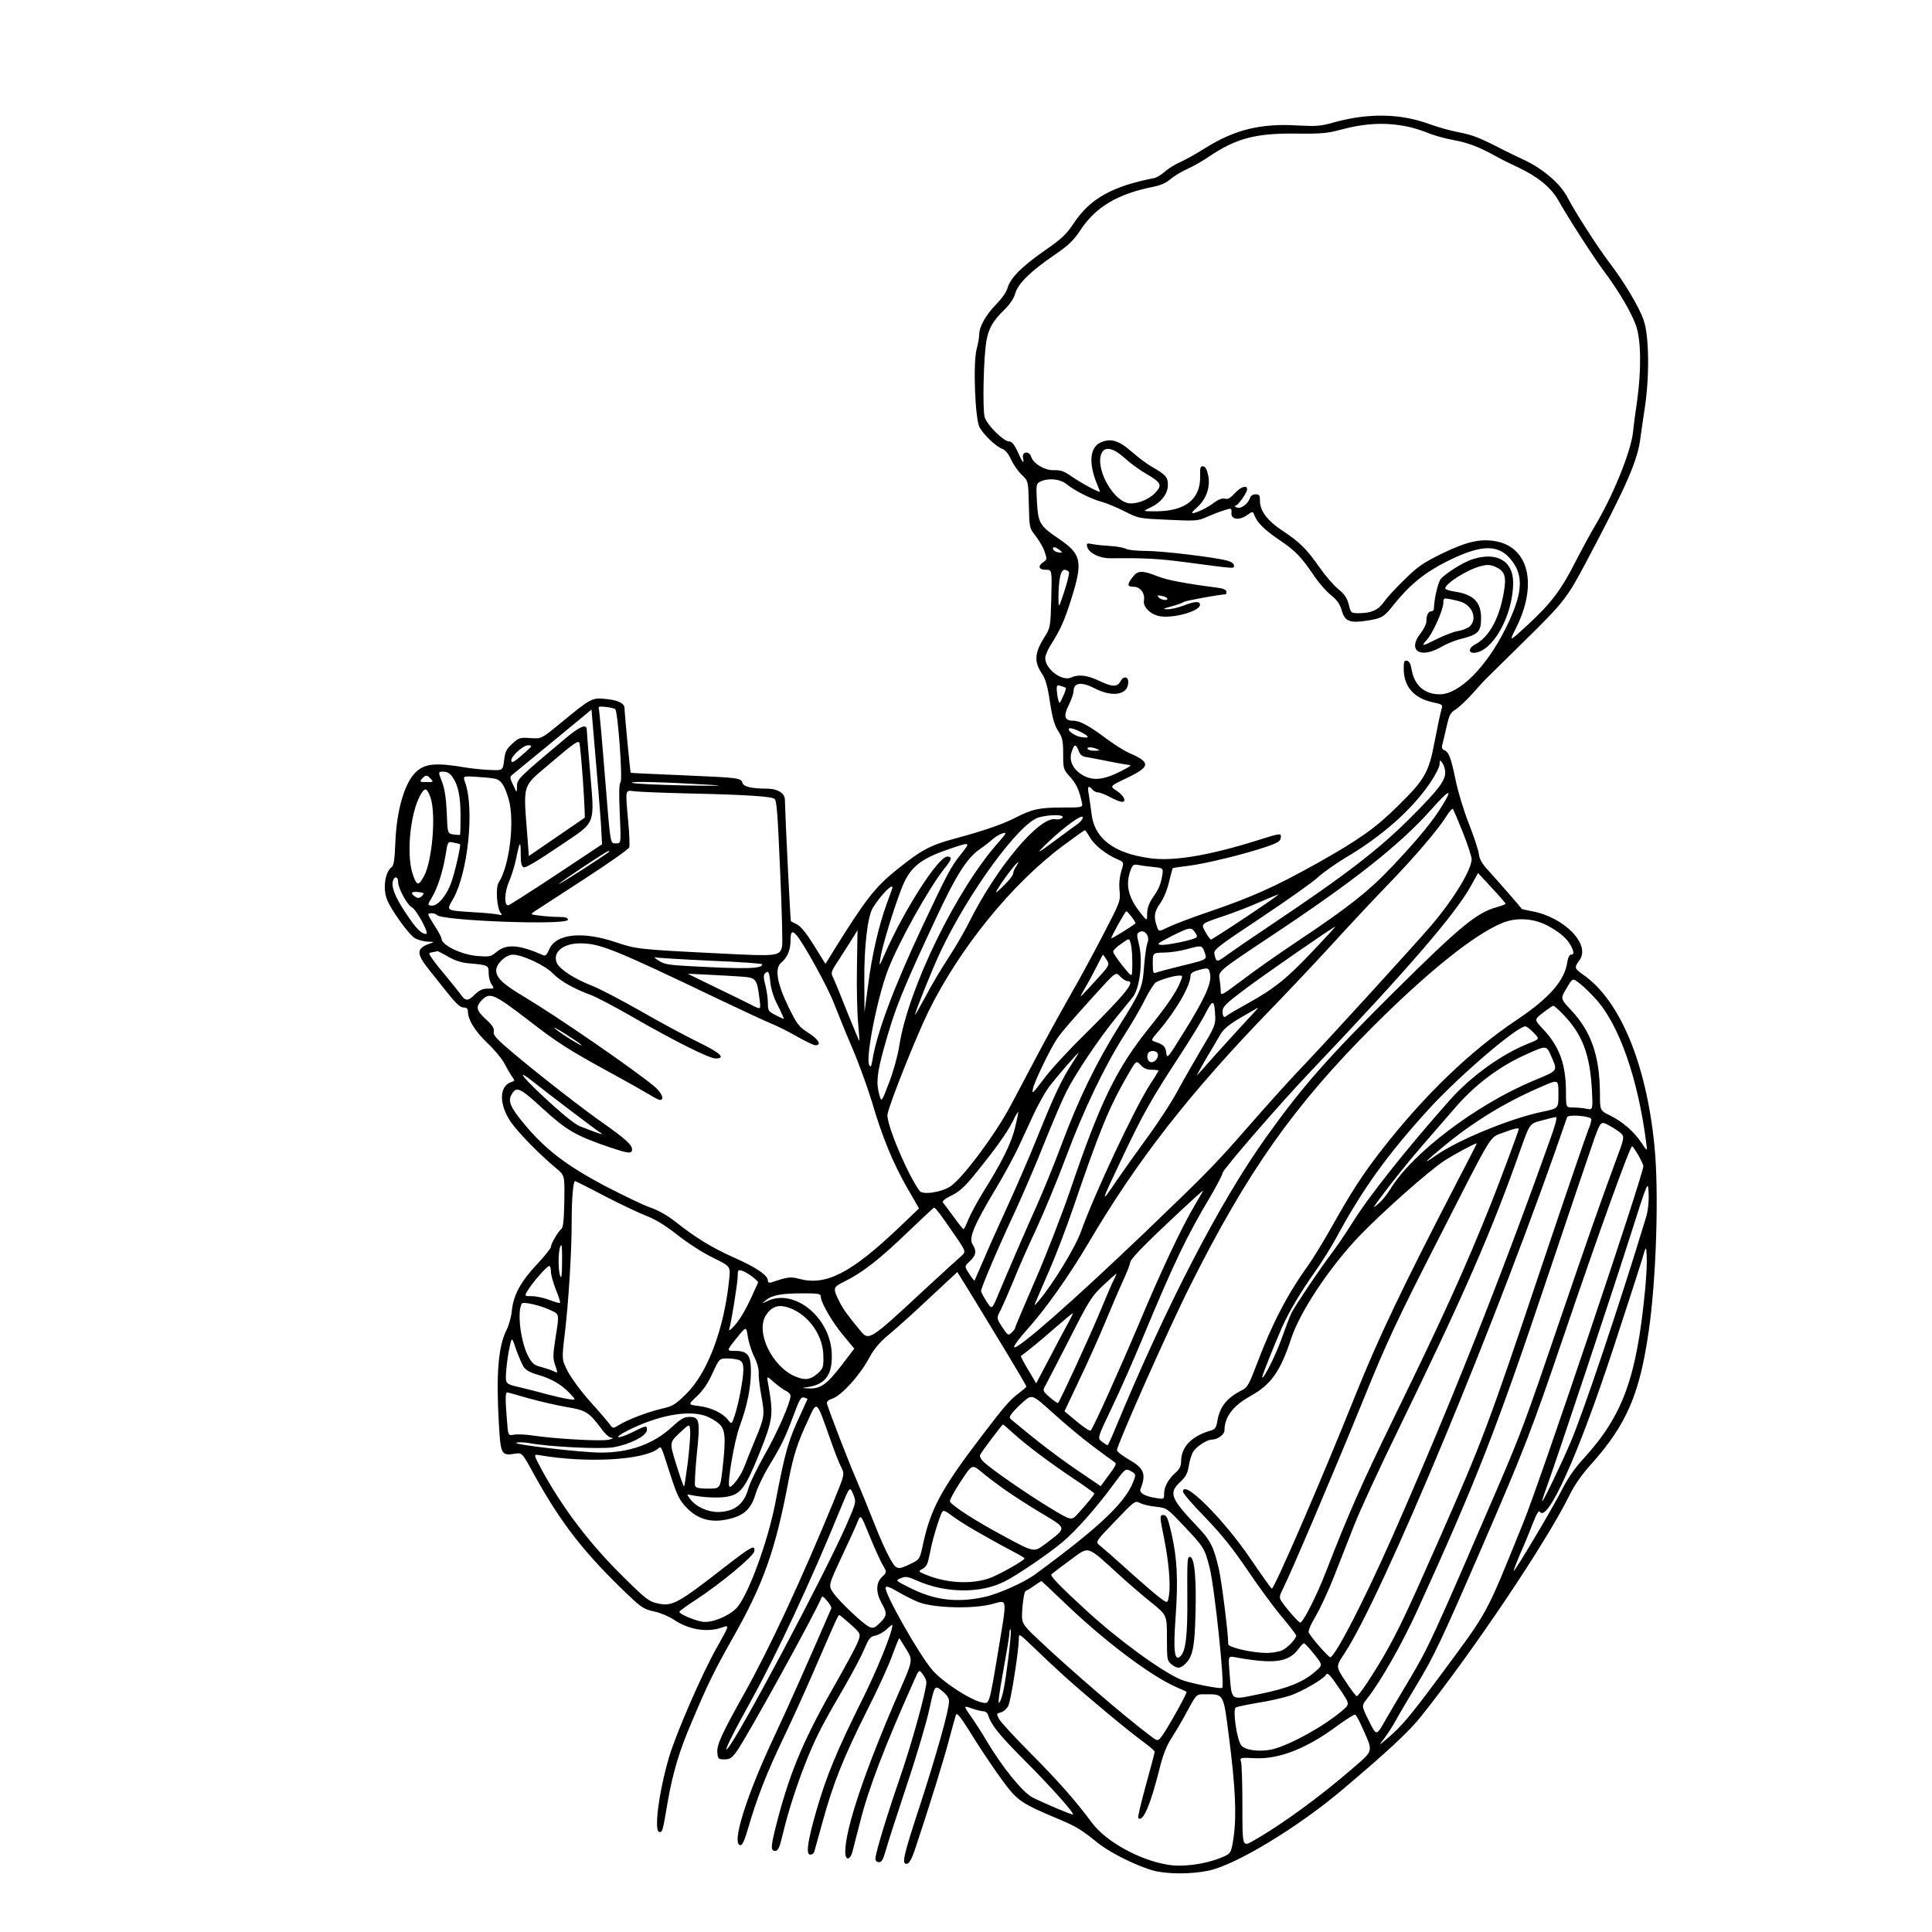
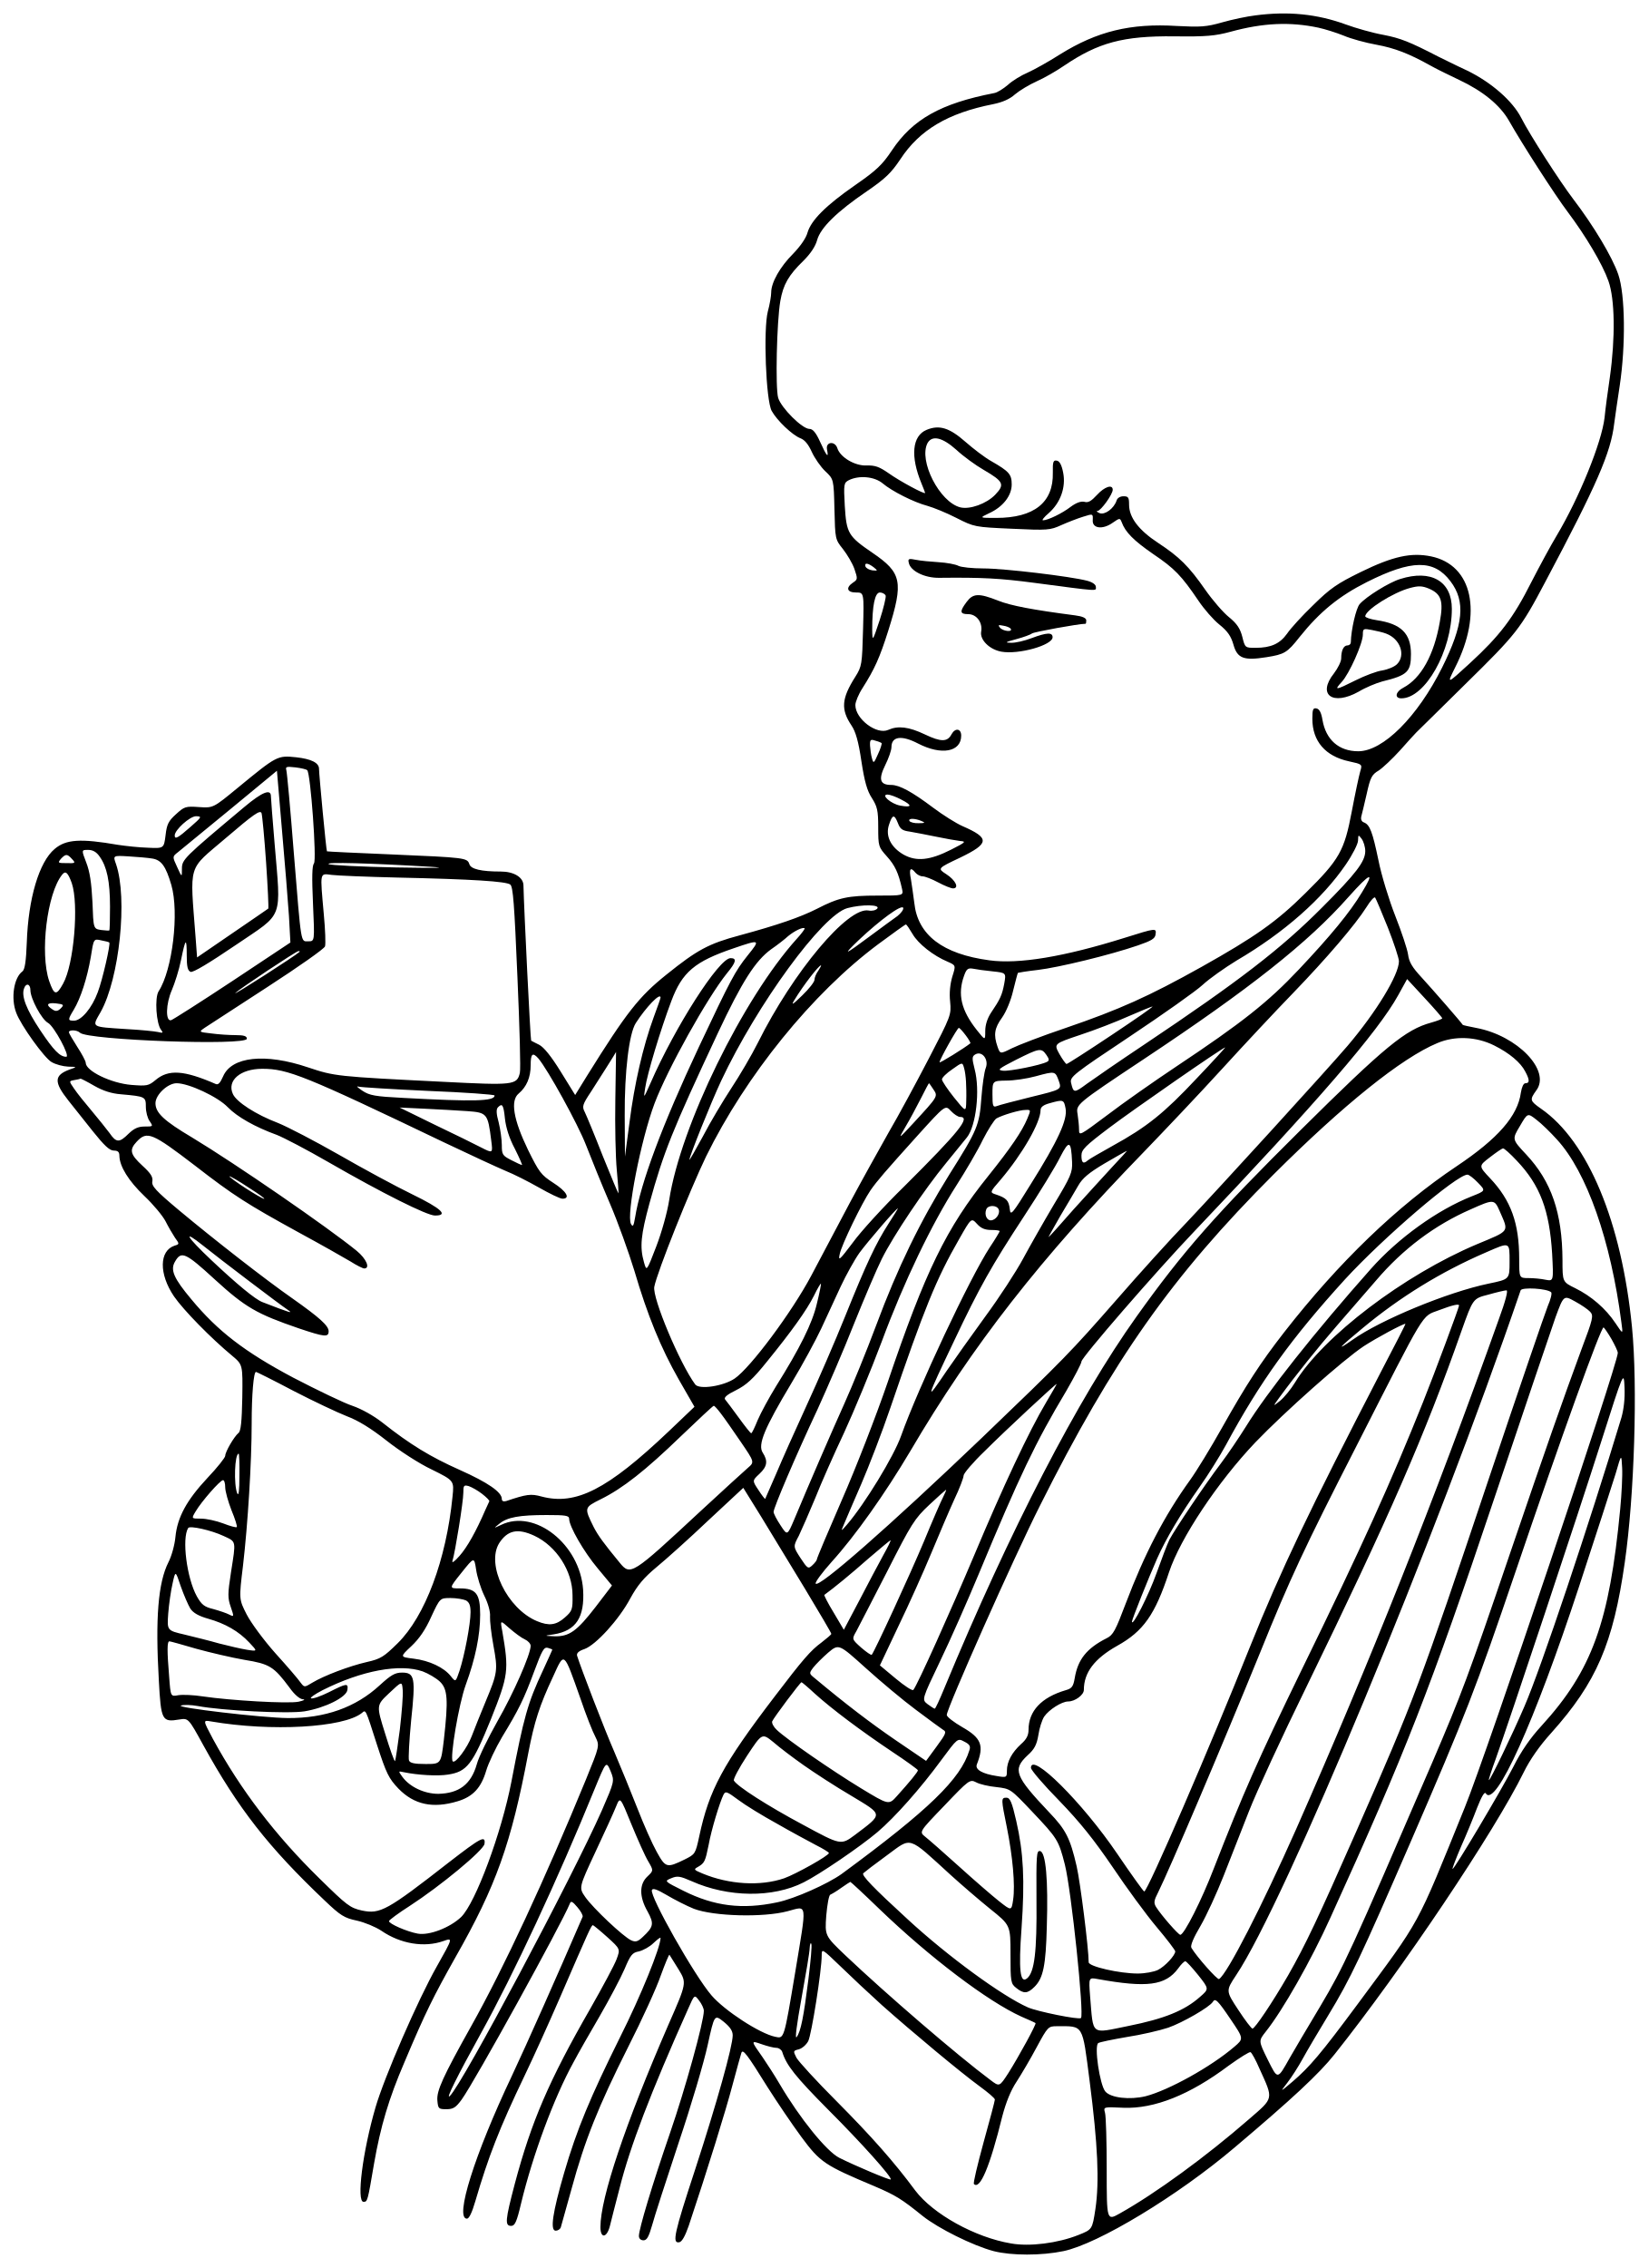
- <svg xmlns="http://www.w3.org/2000/svg" viewBox="0 0 1024 1024" role="img" aria-labelledby="t">
+ <svg xmlns="http://www.w3.org/2000/svg" viewBox="198.36 55.7 685.31 942.81" role="img" aria-labelledby="t">
  <g transform="translate(0,1024) scale(0.1,-0.1)" fill="currentColor" stroke="none">
    <path d="M7203 9619 c-34 -4 -96 -17 -138 -29 -66 -19 -91 -20 -188 -15 -193 12 -332 -22 -486 -118 -47 -30 -108 -64 -135 -76 -26 -11 -64 -34 -82 -51 -19 -16 -44 -32 -57 -34 -222 -43 -339 -109 -425 -238 -40 -60 -64 -83 -152 -144 -124 -86 -184 -147 -199 -198 -6 -23 -30 -57 -60 -88 -54 -54 -91 -119 -91 -161 0 -14 -6 -50 -14 -79 -19 -74 -8 -369 16 -413 22 -40 86 -101 120 -114 18 -7 33 -26 47 -57 12 -26 37 -62 56 -80 35 -33 35 -33 38 -158 3 -124 3 -125 35 -165 18 -23 40 -60 48 -83 14 -41 14 -44 -6 -57 -31 -21 -25 -41 13 -41 33 0 33 0 29 -152 -4 -147 -5 -155 -32 -198 -58 -91 -61 -136 -16 -203 17 -25 29 -66 41 -148 13 -85 24 -124 44 -154 22 -35 26 -51 26 -121 0 -79 1 -82 36 -121 34 -38 48 -68 63 -135 6 -28 6 -28 -101 -28 -124 0 -162 -8 -253 -55 -69 -35 -165 -68 -320 -110 -131 -35 -178 -61 -305 -163 -115 -92 -166 -157 -330 -420 l-50 -81 -60 97 c-39 63 -70 102 -90 112 -16 8 -32 16 -33 17 -3 1 -30 551 -32 645 0 34 -40 58 -94 58 -82 0 -125 10 -131 31 -9 26 -16 27 -320 40 -148 6 -271 12 -272 13 -3 2 -33 320 -33 343 0 25 -32 41 -95 48 -78 8 -80 7 -243 -127 -102 -84 -102 -84 -161 -80 -56 4 -61 2 -96 -30 -31 -28 -38 -42 -43 -87 -7 -55 -7 -55 -73 -52 -36 1 -92 7 -125 12 -156 27 -216 23 -263 -17 -65 -54 -110 -207 -116 -389 -3 -78 -8 -112 -18 -120 -36 -26 -49 -112 -26 -172 19 -52 117 -188 147 -205 17 -10 47 -18 69 -19 38 -1 38 -1 6 -12 -65 -24 -66 -52 -5 -129 20 -25 66 -83 101 -127 48 -60 70 -81 88 -81 17 0 23 -6 23 -22 1 -44 38 -104 104 -167 37 -35 76 -82 88 -105 11 -22 29 -53 39 -68 19 -26 19 -27 -1 -33 -65 -21 -66 -118 -3 -211 40 -58 155 -175 242 -247 44 -37 44 -37 42 -174 -2 -100 -6 -140 -16 -147 -18 -15 -55 -78 -55 -95 0 -7 -33 -49 -74 -92 -86 -92 -125 -163 -133 -245 -3 -33 -16 -80 -29 -105 -43 -85 -55 -233 -40 -492 9 -166 13 -174 85 -162 38 6 38 6 100 -107 145 -263 271 -424 504 -645 66 -63 82 -73 134 -84 32 -7 78 -26 102 -42 80 -55 179 -71 258 -43 40 14 40 14 -27 -105 -79 -139 -219 -462 -255 -586 -54 -185 -80 -393 -50 -393 17 0 17 2 44 160 27 154 61 269 126 420 89 211 121 274 213 438 168 295 231 471 302 847 25 130 47 199 103 318 48 105 43 109 114 -91 23 -68 51 -139 62 -159 18 -37 18 -37 -39 -177 -171 -416 -342 -785 -478 -1027 -118 -211 -143 -267 -140 -307 3 -35 5 -37 38 -37 28 0 39 7 63 40 55 76 414 727 450 815 4 12 11 9 31 -15 14 -16 24 -34 22 -40 -106 -246 -232 -529 -294 -661 -156 -329 -239 -594 -187 -594 9 0 21 25 35 73 54 184 99 301 205 522 37 77 102 221 145 320 124 286 132 305 139 305 3 -1 30 -23 60 -50 54 -49 54 -49 38 -92 -9 -24 -58 -115 -108 -203 -173 -301 -246 -471 -315 -730 -40 -152 -42 -175 -15 -175 15 0 23 16 41 93 49 203 137 440 218 587 19 36 68 122 109 192 41 71 87 158 103 195 25 59 32 69 60 74 17 4 45 19 61 35 16 15 29 25 29 21 0 -39 -83 -243 -168 -412 -124 -250 -180 -383 -233 -565 -48 -165 -59 -240 -35 -240 9 0 18 6 21 13 2 6 22 79 45 161 55 202 111 342 235 589 58 114 119 248 136 298 18 49 34 88 36 86 2 -3 19 -30 38 -61 34 -56 34 -56 -42 -229 -179 -412 -283 -720 -283 -842 0 -48 26 -46 39 3 5 20 23 92 41 160 43 171 128 394 285 745 26 59 26 59 45 34 11 -14 20 -33 20 -43 0 -45 -77 -324 -141 -509 -74 -215 -129 -398 -129 -427 0 -11 8 -18 19 -18 14 0 22 14 36 63 9 34 59 188 110 342 52 154 106 337 121 407 28 127 28 127 66 97 27 -22 38 -38 38 -57 0 -45 -66 -281 -155 -554 -89 -271 -98 -312 -67 -306 11 2 24 25 39 68 78 233 155 482 182 585 18 66 34 126 37 134 6 18 23 -4 110 -144 38 -60 101 -153 140 -206 78 -105 96 -117 303 -204 89 -38 113 -53 201 -124 64 -51 208 -123 295 -146 74 -19 199 -19 290 0 144 30 474 229 712 431 239 202 351 306 416 388 281 353 666 927 786 1172 25 51 65 109 115 164 187 209 257 371 305 708 40 278 54 735 30 978 -43 437 -183 773 -378 908 -47 33 -48 37 -20 76 62 82 -78 228 -250 260 -30 6 -55 11 -56 13 -3 7 -127 149 -171 197 -39 42 -52 64 -56 95 -3 22 -27 94 -53 160 -26 66 -58 170 -70 231 -25 120 -36 148 -60 158 -10 3 -14 13 -12 23 3 10 13 53 23 96 15 68 21 80 50 97 18 12 57 49 88 83 30 34 61 68 68 75 7 7 99 97 203 200 214 210 230 230 334 427 215 405 272 537 286 657 4 29 14 100 23 158 25 166 23 378 -6 462 -25 73 -103 203 -187 313 -57 75 -181 268 -216 337 -36 71 -124 148 -224 197 -50 23 -103 50 -120 58 -122 63 -158 77 -229 91 -45 8 -115 28 -156 43 -120 44 -241 56 -377 38z m262 -51 c28 -6 75 -21 105 -33 30 -13 92 -30 137 -38 76 -14 135 -37 223 -86 19 -11 73 -38 120 -60 100 -47 170 -105 207 -169 56 -99 192 -310 244 -379 75 -100 145 -217 170 -288 27 -75 29 -236 6 -400 -9 -60 -19 -136 -22 -168 -12 -103 -105 -333 -200 -492 -23 -38 -70 -125 -104 -191 -76 -151 -132 -224 -256 -338 -97 -89 -97 -89 -61 -17 115 227 72 425 -100 461 -83 17 -158 1 -293 -65 -98 -48 -127 -68 -197 -137 -46 -44 -95 -98 -109 -119 -30 -42 -67 -59 -131 -59 -43 0 -44 0 -55 45 -9 35 -22 55 -55 82 -24 19 -69 71 -99 114 -69 99 -108 137 -196 195 -81 53 -121 106 -121 159 0 30 -3 35 -23 35 -14 0 -26 -7 -29 -18 -11 -33 -49 -61 -71 -52 -11 5 -15 9 -8 9 14 1 63 69 63 88 0 24 -34 13 -65 -21 -24 -26 -37 -34 -53 -29 -15 3 -34 -4 -57 -21 -35 -27 -95 -56 -115 -56 -6 0 5 14 24 30 49 43 72 108 60 168 -6 32 -15 48 -26 50 -15 3 -18 -4 -17 -50 3 -124 -78 -188 -236 -188 -70 0 -70 0 -30 19 58 26 95 73 95 120 0 42 -10 54 -85 97 -27 15 -75 52 -107 80 -67 59 -109 72 -162 50 -60 -25 -68 -110 -21 -223 8 -20 15 -37 15 -39 0 -8 -106 49 -152 82 -39 27 -56 33 -92 32 -48 -2 -109 34 -121 72 -10 31 -49 27 -43 -5 8 -39 -1 -30 -28 30 -18 40 -31 55 -45 55 -30 0 -117 87 -130 129 -12 42 -6 317 9 403 12 68 34 107 97 168 29 29 49 59 56 85 14 51 82 118 207 203 76 52 101 76 139 133 80 122 198 192 386 229 39 8 69 21 91 41 19 16 59 40 90 54 30 13 82 43 114 65 142 96 245 124 457 122 134 -2 172 2 235 19 135 37 247 42 365 17z m-1505 -1755 c29 -27 80 -64 113 -83 84 -49 89 -61 48 -104 -36 -37 -105 -62 -145 -52 -86 22 -174 194 -136 267 19 34 62 24 120 -28z m-307 -139 c39 -33 130 -79 187 -94 25 -7 79 -29 120 -50 75 -38 76 -38 231 -45 148 -7 159 -6 205 15 27 12 68 28 91 35 41 13 41 13 40 -14 -3 -35 41 -41 83 -11 29 20 30 20 37 3 15 -42 50 -77 131 -133 89 -60 118 -90 189 -195 23 -34 61 -78 86 -98 35 -28 49 -49 59 -84 16 -57 43 -67 137 -52 75 12 86 18 138 84 84 105 164 170 279 228 187 94 279 95 348 4 64 -84 55 -180 -35 -360 -102 -204 -245 -347 -348 -347 -81 0 -135 48 -149 131 -5 30 -13 45 -25 47 -14 3 -17 -4 -17 -43 0 -93 54 -156 153 -177 55 -12 55 -12 46 -42 -5 -17 -21 -92 -35 -166 -31 -164 -51 -200 -193 -340 -120 -119 -210 -182 -431 -306 -220 -123 -343 -178 -565 -254 -98 -33 -199 -72 -225 -85 -48 -24 -48 -24 -59 7 -17 49 -13 77 19 121 17 24 37 72 46 112 10 39 18 72 20 74 2 1 39 7 83 12 85 10 300 62 416 102 55 19 71 28 73 45 4 28 4 28 -130 -14 -249 -78 -439 -110 -561 -93 -194 26 -298 105 -312 239 -4 30 -10 74 -14 98 -9 44 -2 53 19 27 7 -8 20 -15 30 -15 9 0 38 -11 64 -25 26 -14 54 -25 62 -25 27 0 11 34 -28 59 -37 24 -37 24 58 69 122 59 124 81 9 131 -27 12 -81 46 -121 76 -89 67 -141 95 -175 95 -47 0 -54 23 -25 82 14 28 26 62 26 75 0 45 42 51 111 15 97 -50 179 -35 179 33 0 30 -25 33 -40 6 -17 -33 -44 -33 -111 -1 -67 32 -112 37 -152 19 -48 -22 -137 45 -137 103 0 13 13 45 30 71 50 79 71 125 107 239 64 203 56 240 -66 323 -101 69 -108 81 -115 195 -5 91 -4 96 17 107 43 21 106 15 140 -13z m-37 -349 c18 -15 18 -15 -5 -13 -14 2 -26 9 -29 16 -5 17 10 15 34 -3z m50 -118 c2 -7 -9 -53 -25 -102 -30 -90 -30 -90 -31 -40 0 100 11 155 32 155 10 0 21 -6 24 -13z m-17 -613 c2 -2 -4 -23 -15 -46 -17 -39 -19 -40 -25 -17 -4 13 -7 37 -8 52 -1 25 2 28 22 21 12 -3 24 -8 26 -10z m-2388 -113 c14 -13 40 -373 28 -387 -8 -10 -9 -58 -4 -169 7 -155 7 -155 -19 -155 -33 0 -29 -22 -61 370 -14 179 -28 332 -31 342 -4 14 1 15 38 11 24 -3 46 -8 49 -12z m-76 -606 l6 -110 -241 -160 c-133 -88 -248 -161 -255 -163 -24 -6 -22 68 3 125 12 28 30 84 38 124 19 93 24 97 24 20 0 -47 4 -63 16 -68 10 -4 78 37 190 113 200 136 186 98 159 424 -8 96 -15 183 -15 193 0 32 -36 18 -111 -45 -253 -212 -259 -218 -259 -257 0 -36 0 -36 -20 8 -20 43 -20 43 3 61 12 10 110 90 217 178 l195 161 21 -247 c12 -136 25 -296 29 -357z m2546 484 c47 -24 45 -34 -4 -25 -39 7 -83 46 -53 46 9 0 35 -9 57 -21z m-2641 -262 c7 -103 11 -189 9 -191 -2 -2 -70 -48 -150 -103 l-146 -100 -6 81 c-24 316 -35 278 124 414 118 101 144 119 150 105 3 -10 12 -103 19 -206z m-315 148 c-51 -45 -65 -53 -65 -35 0 23 63 80 89 80 25 -1 24 -3 -24 -45z m2942 16 c9 -24 18 -31 49 -35 22 -4 71 -13 109 -21 39 -8 83 -16 100 -18 27 -2 24 -5 -37 -36 -89 -45 -144 -50 -197 -21 -54 31 -77 78 -61 125 14 43 22 44 37 6z m98 9 c17 -7 15 -9 -12 -9 -17 -1 -35 4 -38 9 -7 12 22 12 50 0z m1845 -125 c0 -43 -38 -93 -178 -233 -172 -173 -346 -307 -742 -572 -102 -68 -208 -141 -237 -162 -54 -40 -56 -39 -66 3 -6 25 6 35 245 194 138 92 274 188 302 214 28 26 92 71 141 101 198 116 356 256 454 399 28 41 51 86 51 100 1 25 1 25 15 7 8 -11 15 -34 15 -51z m-5262 -23 c30 -42 43 -102 43 -208 0 -53 -1 -97 -3 -99 -2 -1 -17 0 -34 2 -32 5 -32 5 -36 116 -4 80 -11 127 -26 165 -20 52 -20 52 8 52 20 0 35 -9 48 -28z m-115 -10 c16 -17 14 -18 -23 -17 -36 0 -37 1 -23 18 20 21 26 21 46 -1z m334 2 c37 -6 56 -31 79 -110 33 -114 5 -353 -53 -442 -17 -27 -10 -136 11 -161 9 -12 7 -13 -14 -8 -14 3 -72 9 -130 12 -151 10 -145 6 -108 71 78 139 113 473 64 615 -13 36 -13 36 53 32 36 -2 80 -6 98 -9z m1153 -34 c82 -5 33 -6 -140 -3 -146 3 -272 9 -280 14 -15 9 170 4 420 -11z m-1488 -68 c30 -88 9 -338 -36 -418 -28 -51 -37 -49 -58 11 -39 115 -9 364 54 442 14 18 24 9 40 -35z m1353 23 c318 -7 452 -16 470 -29 12 -9 17 -80 30 -386 9 -205 14 -384 10 -397 -12 -51 -26 -52 -320 -37 -444 22 -450 23 -561 60 -178 60 -318 45 -353 -38 -12 -27 -20 -36 -31 -31 -131 57 -196 62 -250 16 -29 -24 -36 -25 -100 -20 -85 7 -190 58 -190 92 0 7 -16 37 -35 66 -19 30 -35 57 -35 61 0 11 34 10 46 -2 31 -31 694 -55 694 -25 0 11 -12 15 -47 15 -27 0 -72 3 -101 7 -53 6 -53 6 -25 25 15 10 132 86 260 169 128 83 235 158 238 168 3 10 1 69 -5 132 -16 181 -18 171 33 165 23 -3 146 -8 272 -11z m4011 -62 c-50 -83 -130 -180 -262 -320 -127 -135 -237 -222 -509 -403 -93 -62 -223 -153 -287 -202 -115 -86 -118 -88 -118 -61 0 15 -3 44 -6 64 -7 41 -8 41 275 229 440 292 684 485 851 674 92 103 112 110 56 19z m108 -146 c25 -64 46 -127 46 -140 0 -56 -94 -211 -214 -352 -81 -95 -539 -597 -670 -735 -66 -68 -196 -212 -290 -320 -190 -217 -220 -248 -561 -575 -385 -368 -678 -625 -690 -605 -3 6 27 46 67 91 97 107 221 282 326 459 260 442 540 800 972 1245 85 88 232 243 325 345 93 102 226 244 295 315 138 143 259 284 305 357 16 26 32 44 36 40 3 -4 27 -60 53 -125z m-2123 79 c-6 -7 -22 -11 -36 -8 -86 16 -313 -254 -460 -549 -26 -52 -76 -137 -111 -190 -34 -52 -88 -142 -118 -200 -31 -57 -56 -101 -56 -97 0 14 89 236 132 328 150 319 421 690 525 718 61 16 138 15 124 -2z m84 -31 c-16 -11 -66 -48 -112 -82 -110 -82 -120 -86 -48 -17 87 82 178 149 184 133 2 -7 -9 -22 -24 -34z m63 -75 c23 -40 86 -90 146 -115 34 -15 34 -15 19 -62 -9 -31 -13 -68 -9 -104 5 -55 4 -58 -89 -237 -52 -100 -127 -239 -168 -309 -40 -71 -112 -200 -159 -288 -47 -88 -120 -226 -162 -306 -81 -152 -251 -380 -317 -426 -46 -32 -148 -48 -165 -25 -64 87 -179 360 -170 406 12 62 149 404 215 541 166 338 442 679 716 883 61 45 112 82 115 82 3 0 15 -18 28 -40z m-481 -19 c-224 -248 -484 -780 -531 -1086 -8 -52 -31 -134 -54 -194 -40 -104 -40 -104 -51 -65 -18 63 -13 113 23 245 59 213 93 299 284 707 101 215 156 301 222 349 25 17 57 42 71 55 27 22 61 38 68 32 2 -2 -12 -21 -32 -43z m-2859 -16 c6 -5 -28 -155 -48 -207 -24 -65 -68 -118 -99 -118 -26 0 -26 4 -1 45 29 48 56 132 71 219 12 77 12 77 43 70 17 -3 32 -7 34 -9z m2654 -54 c-52 -65 -70 -99 -203 -381 -153 -326 -242 -565 -265 -709 -6 -35 -9 -40 -17 -26 -20 37 41 349 98 501 54 143 219 439 301 541 39 47 42 63 15 63 -48 0 -231 -286 -333 -520 -29 -65 -29 -65 -22 -20 8 57 64 243 109 362 45 120 97 164 259 219 111 38 112 37 58 -30z m-1863 15 c-17 -16 -278 -184 -267 -171 13 14 253 174 262 174 5 1 7 -1 5 -3z m2157 -78 c-9 -12 -16 -29 -16 -38 0 -9 -23 -38 -51 -65 -40 -39 -47 -43 -33 -20 38 63 102 145 111 145 2 0 -3 -10 -11 -22z m725 -3 c56 -6 56 -6 48 -51 -9 -48 -17 -65 -55 -121 -15 -23 -24 -50 -24 -76 0 -40 0 -40 -35 4 -65 82 -81 149 -53 226 10 28 16 33 38 29 14 -3 50 -8 81 -11z m1869 -195 c0 -3 -21 -11 -46 -18 -106 -29 -191 -98 -542 -446 -353 -350 -489 -504 -683 -776 -244 -342 -526 -886 -800 -1547 -19 -46 -36 -83 -39 -83 -3 0 -16 9 -30 19 -24 19 -24 19 52 178 42 87 114 250 161 363 170 409 236 547 364 761 34 59 63 114 63 122 0 17 308 372 470 542 507 533 764 830 847 981 l37 67 73 -79 c40 -43 73 -81 73 -84z m-5870 117 c0 -35 47 -122 73 -136 25 -13 94 -141 76 -141 -26 0 -52 26 -108 110 -58 87 -80 143 -67 175 8 23 26 18 26 -8z m2620 -31 c0 -3 -13 -40 -29 -83 -44 -120 -80 -277 -100 -435 l-19 -143 -1 170 c-1 183 18 341 46 385 43 67 103 129 103 106z m-2494 -45 c-12 -12 -21 -13 -33 -5 -30 19 -25 30 13 26 33 -4 35 -6 20 -21z m4369 -111 c-99 -66 -183 -120 -187 -120 -3 0 -17 19 -30 42 -23 42 -23 42 87 79 61 20 151 55 200 77 50 22 95 40 100 41 6 0 -71 -53 -170 -119z m-606 -1 c13 -17 21 -32 19 -33 -23 -19 -128 -84 -128 -79 0 11 74 143 80 143 4 0 16 -14 29 -31z m2197 -42 c64 -32 110 -71 129 -108 19 -35 19 -49 1 -49 -8 0 -15 -15 -19 -39 -13 -97 -95 -191 -267 -306 -247 -165 -491 -400 -717 -690 -99 -127 -159 -220 -258 -396 -47 -84 -107 -182 -133 -218 -108 -150 -190 -308 -268 -514 -42 -111 -52 -131 -79 -144 -83 -42 -120 -88 -133 -166 -6 -35 -12 -43 -37 -50 -102 -30 -155 -87 -155 -165 0 -23 -9 -40 -31 -59 -38 -35 -59 -73 -59 -111 0 -28 -1 -29 -42 -22 -60 9 -91 27 -83 48 31 79 19 110 -60 155 -36 21 -65 43 -65 51 0 27 278 653 387 869 304 607 549 955 972 1378 290 289 532 484 681 546 73 31 162 27 236 -10z m-1237 -137 c-135 -144 -207 -202 -349 -280 -52 -29 -99 -56 -104 -61 -18 -16 -26 -10 -26 20 0 25 15 40 117 117 98 74 470 332 481 333 2 1 -51 -58 -119 -129z m-625 98 c12 -17 13 -24 3 -29 -26 -14 -156 -40 -183 -37 -26 3 -19 8 55 46 96 48 104 50 125 20z m-1792 -185 c-2 -109 1 -241 6 -293 5 -52 8 -96 7 -98 -1 -1 -30 68 -65 155 -34 87 -68 169 -75 183 -12 23 -10 31 26 85 29 45 104 163 104 165 0 0 -1 -89 -3 -197z m1540 130 c-6 -15 -14 -71 -18 -123 -8 -115 -17 -135 -133 -319 -122 -196 -215 -387 -304 -626 -41 -110 -101 -256 -132 -325 -54 -120 -149 -339 -209 -483 -29 -68 -29 -68 -57 -25 -16 24 -29 49 -29 56 0 17 91 231 183 427 40 88 109 247 151 354 43 107 95 229 116 271 49 98 178 290 267 398 37 46 77 94 87 107 38 48 55 196 32 283 -12 47 -11 54 3 62 28 16 57 -22 43 -57z m-1860 40 c39 -46 164 -272 198 -360 21 -54 65 -163 99 -242 34 -79 79 -205 102 -280 55 -187 110 -321 185 -453 l65 -113 -108 -103 c-254 -241 -385 -308 -528 -270 -44 12 -61 10 -147 -19 -12 -3 -18 0 -18 9 0 28 -57 68 -176 121 -121 54 -205 105 -320 196 -37 29 -87 57 -125 70 -34 11 -146 65 -248 118 -199 106 -311 191 -422 325 -73 87 -88 122 -68 156 26 46 43 39 166 -74 127 -116 174 -143 349 -203 107 -36 124 -38 124 -12 0 23 -38 57 -150 136 -112 78 -326 245 -471 366 -98 82 -116 102 -112 121 3 18 -6 33 -41 65 -51 47 -56 66 -24 100 43 46 64 37 243 -100 160 -124 215 -159 430 -277 94 -51 191 -106 216 -121 25 -16 51 -29 57 -29 26 0 9 40 -31 73 -120 98 -505 363 -684 471 -118 70 -153 103 -153 143 0 35 51 83 88 83 50 0 171 -56 213 -100 39 -40 113 -82 204 -115 28 -11 124 -61 214 -113 224 -129 410 -222 443 -222 58 0 27 29 -94 88 -68 33 -205 107 -304 164 -100 57 -215 117 -255 133 -92 35 -172 87 -187 120 -26 56 31 105 122 105 106 0 176 -28 756 -306 107 -51 222 -104 255 -118 33 -13 96 -45 140 -70 44 -25 87 -46 97 -46 35 0 17 31 -38 66 -51 33 -59 44 -105 137 -61 126 -74 205 -39 234 33 28 50 67 50 118 0 48 8 55 32 28z m1778 -96 c1 -18 2 -54 1 -80 -1 -48 -1 -48 -51 14 -27 34 -50 68 -50 75 0 7 19 26 43 42 42 30 42 30 49 5 4 -13 7 -38 8 -56z m386 2 c12 -35 12 -35 -115 -66 -69 -17 -134 -34 -143 -38 -16 -6 -18 0 -18 49 0 56 0 56 58 57 31 0 86 8 122 18 81 22 81 22 96 -20z m-4010 -20 c37 -21 72 -32 111 -35 101 -9 103 -10 103 -52 0 -21 7 -48 16 -60 15 -22 14 -22 -21 -22 -27 0 -44 -8 -67 -30 -38 -38 -51 -38 -79 3 -13 17 -46 59 -74 92 -28 33 -61 74 -73 92 -22 32 -22 32 0 36 13 2 25 5 27 6 2 0 28 -13 57 -30z m3488 -14 c20 -30 21 -28 -83 -141 -64 -69 -64 -69 -32 -14 18 30 46 83 64 118 17 34 32 62 33 62 1 0 9 -11 18 -25z m-2098 -7 c151 -6 274 -15 274 -19 0 -24 -85 -26 -380 -10 -117 6 -140 10 -170 30 -19 13 -27 20 -17 17 11 -3 142 -11 293 -18z m2648 -73 c9 -46 -32 -135 -145 -315 -77 -125 -84 -133 -87 -103 -4 35 -14 46 -56 60 -28 9 -28 9 18 62 90 106 166 238 166 289 0 13 12 22 38 29 57 16 59 15 66 -22z m-2331 -42 c4 -37 18 -82 41 -125 19 -38 32 -68 30 -68 -3 0 -23 9 -44 20 -37 19 -40 23 -40 63 0 23 -6 66 -13 94 -10 36 -11 55 -3 63 18 18 23 11 29 -47z m1892 7 c46 0 -3 -61 -231 -288 -85 -83 -182 -189 -215 -235 -55 -73 -61 -78 -54 -47 7 37 93 214 128 265 28 40 60 77 196 228 115 127 115 127 138 102 13 -14 30 -25 38 -25z m-2048 24 c82 -6 85 -10 99 -122 7 -54 7 -54 -42 -29 -27 14 -114 57 -194 95 l-145 71 105 -5 c58 -3 137 -7 177 -10z m2328 -31 c-22 -53 -69 -122 -162 -238 -175 -217 -262 -396 -419 -859 -47 -137 -132 -356 -190 -488 -57 -131 -104 -242 -104 -247 0 -4 -8 -15 -19 -25 -17 -16 -20 -14 -49 30 -31 48 -31 48 -7 93 12 25 43 96 68 156 24 61 78 183 120 272 41 89 112 260 157 380 92 248 207 487 310 648 39 61 89 146 110 190 22 43 48 84 57 89 26 14 95 35 121 35 22 1 22 0 7 -36z m2202 -87 c124 -135 224 -420 268 -761 7 -50 7 -50 -25 -2 -40 60 -100 112 -167 145 -53 26 -53 26 -53 117 -1 196 -46 327 -151 439 -59 63 -59 63 -26 118 32 55 32 55 69 26 20 -15 58 -52 85 -82z m-2016 -93 c2 -44 -5 -60 -76 -178 -42 -71 -100 -173 -128 -225 -28 -52 -98 -160 -157 -240 -58 -80 -130 -181 -160 -225 -91 -135 -89 -127 31 125 105 222 156 312 289 515 65 99 133 210 151 247 38 74 46 70 50 -19z m1849 5 c97 -102 136 -206 147 -387 6 -114 6 -114 -27 -108 -18 4 -50 7 -71 7 -39 0 -39 0 -39 80 0 148 -34 243 -121 335 -48 51 -48 51 -1 87 26 20 50 37 55 37 4 1 30 -22 57 -51z m-1681 -25 c-35 -38 -109 -119 -164 -180 -54 -62 -100 -113 -102 -113 -1 0 21 39 49 88 29 48 62 105 75 127 17 30 44 53 110 92 48 28 90 52 92 52 2 1 -25 -29 -60 -66z m-3529 -130 c21 -21 -104 56 -138 85 -15 12 7 2 48 -24 41 -26 82 -53 90 -61z m5049 63 c32 -33 32 -33 -26 -56 -144 -57 -306 -174 -419 -301 -236 -266 -433 -515 -520 -656 -27 -43 -73 -112 -104 -153 -68 -90 -190 -272 -214 -317 -9 -18 -33 -81 -54 -140 -32 -90 -101 -226 -102 -201 0 9 69 182 105 263 37 83 97 184 175 295 37 52 86 131 110 175 143 265 273 445 496 690 160 174 464 435 509 435 6 0 26 -15 44 -34z m90 -118 c38 -88 45 -79 -94 -137 -304 -128 -641 -384 -757 -575 -17 -28 -45 -62 -62 -76 -31 -25 -31 -25 -2 15 68 93 159 206 237 296 46 53 119 137 163 188 113 133 246 232 395 297 96 43 98 42 120 -8z m-2083 7 c7 -18 -13 -45 -33 -45 -17 0 -27 24 -19 45 7 20 45 19 52 0z m-457 -57 c-54 -84 -93 -167 -182 -388 -41 -102 -113 -268 -160 -370 -47 -102 -104 -230 -127 -285 -24 -55 -44 -101 -45 -103 -1 -1 -14 15 -28 37 -26 39 -26 39 4 67 33 31 36 54 14 88 -22 33 7 102 119 289 47 78 102 180 124 227 22 47 58 125 81 175 23 49 58 112 78 140 33 45 153 185 160 185 1 0 -16 -28 -38 -62z m426 -28 c19 0 35 -2 35 -5 0 -2 -18 -33 -41 -67 -84 -129 -298 -585 -369 -784 -30 -85 -151 -283 -225 -369 -26 -30 -26 -30 -11 5 8 19 40 94 71 165 31 72 86 214 121 317 141 413 190 534 286 701 50 88 50 88 74 62 16 -18 33 -25 59 -25z m-3085 -213 c74 -56 146 -110 160 -119 25 -17 11 -13 -105 32 -30 11 -108 76 -212 174 -104 98 -124 132 -35 61 31 -25 118 -92 192 -148z m5240 80 c0 -72 0 -72 -87 -90 -169 -35 -450 -151 -565 -233 -74 -52 -57 -33 40 47 156 130 327 235 512 315 103 45 100 46 100 -39z m-2880 -173 c-19 -82 -71 -186 -170 -344 -29 -47 -63 -110 -76 -140 -12 -30 -24 -55 -27 -55 -3 0 -26 29 -52 65 -26 36 -52 70 -57 76 -5 8 9 20 46 38 42 21 70 46 127 117 105 129 167 216 197 276 14 29 27 51 29 50 1 -2 -6 -39 -17 -83z m3053 47 c4 -4 -2 -30 -14 -57 -11 -27 -121 -348 -244 -714 -289 -862 -313 -926 -550 -1465 -163 -370 -213 -476 -286 -604 -66 -114 -138 -221 -148 -221 -4 0 -31 35 -59 78 -52 79 -52 79 -9 144 201 300 826 1803 1183 2847 5 14 110 8 127 -8z m-218 -113 c-269 -755 -535 -1422 -842 -2118 -143 -322 -287 -603 -321 -624 -7 -4 -93 93 -115 130 -5 9 9 42 38 91 25 43 68 137 96 208 28 72 76 193 106 270 30 77 137 309 238 515 346 711 492 1045 645 1480 48 135 48 135 111 151 35 10 69 18 76 18 8 1 -4 -45 -32 -121z m380 32 c15 -16 12 -29 -36 -156 -82 -223 -141 -391 -299 -854 -172 -506 -200 -580 -319 -858 -348 -807 -368 -850 -468 -1019 -55 -92 -112 -188 -126 -213 -53 -94 -50 -94 -93 -8 -38 77 -38 77 -8 115 71 89 188 295 269 474 311 683 418 958 680 1739 123 366 238 706 256 757 34 92 34 92 81 66 26 -14 55 -34 63 -43z m-545 26 c0 -8 -100 -277 -150 -402 -133 -332 -250 -592 -510 -1124 -176 -362 -238 -502 -360 -815 -50 -130 -123 -275 -139 -275 -8 0 -79 81 -101 116 -10 17 -9 26 9 61 45 90 262 599 425 999 122 302 182 431 401 859 290 569 268 534 340 561 58 22 85 28 85 20z m-326 -278 c-294 -568 -416 -824 -543 -1140 -168 -421 -426 -1018 -440 -1018 -3 0 -54 71 -113 158 -144 212 -358 425 -358 356 0 -9 53 -71 118 -137 87 -90 145 -163 222 -276 57 -85 139 -197 182 -248 43 -51 78 -97 78 -102 0 -16 -42 -62 -72 -77 -16 -8 -54 -15 -84 -15 -75 0 -204 29 -204 47 0 57 -35 334 -50 399 -27 117 -45 152 -114 224 -143 151 -153 178 -90 237 29 26 38 44 45 85 4 28 15 62 24 76 20 29 73 63 100 63 28 0 65 27 65 48 0 72 44 130 138 183 110 61 158 130 216 306 47 142 203 376 359 540 123 128 365 343 451 400 54 35 160 92 173 93 2 0 -45 -91 -103 -202z m960 138 c14 -25 26 -50 26 -57 0 -46 -547 -1671 -636 -1889 -206 -508 -178 -456 -447 -820 -152 -205 -198 -259 -269 -320 -53 -45 -53 -45 -22 -5 17 22 46 67 64 100 18 33 66 114 106 180 93 153 136 245 340 715 234 540 272 639 439 1130 188 554 356 1020 366 1015 4 -3 19 -25 33 -49z m-5480 -215 c83 -43 183 -90 221 -105 48 -18 100 -50 165 -101 53 -42 136 -96 189 -121 93 -46 93 -46 86 -113 -26 -262 -114 -497 -228 -609 -57 -56 -70 -65 -128 -78 -74 -17 -179 -57 -227 -86 -33 -20 -33 -20 -49 1 -8 12 -55 67 -104 121 -49 55 -102 127 -120 162 -32 63 -32 63 -15 203 20 172 36 429 36 591 0 119 8 214 18 214 2 0 73 -35 156 -79z m5521 -111 c-134 -443 -334 -1041 -403 -1200 -51 -119 -144 -311 -148 -307 -2 1 11 41 28 87 55 153 343 1018 439 1320 94 295 94 295 97 225 2 -45 -3 -90 -13 -125z m-2392 63 c-71 -119 -180 -352 -298 -633 -97 -230 -238 -544 -254 -562 -4 -5 -37 17 -73 47 l-66 55 77 163 c43 89 104 225 136 302 32 77 75 178 96 224 22 46 39 91 39 100 0 9 39 55 88 102 85 85 294 279 299 279 1 0 -19 -35 -44 -77z m-1353 -45 c14 -18 51 -71 83 -118 58 -85 58 -85 30 -109 -15 -13 -104 -94 -198 -181 -285 -265 -290 -268 -335 -213 -66 80 -90 113 -108 148 -40 81 -40 81 30 116 91 45 185 119 333 262 72 69 133 126 136 126 3 1 16 -14 29 -31z m-2001 -260 c0 -61 -3 -86 -9 -73 -15 36 -11 165 6 165 2 0 4 -42 3 -92z m5741 -138 c-45 -471 -117 -671 -327 -901 -47 -51 -85 -106 -117 -170 -49 -96 -248 -431 -253 -425 -2 1 14 43 35 92 22 49 52 122 67 162 19 48 31 68 36 60 40 -64 203 297 388 860 70 213 138 424 152 469 24 83 24 83 27 25 2 -31 -2 -109 -8 -172z m-5800 90 c0 -16 12 -59 26 -95 15 -36 25 -68 22 -70 -2 -3 -28 4 -56 15 -29 11 -70 20 -93 20 -40 0 -40 0 -22 30 24 41 102 130 114 130 5 0 9 -13 9 -30z m1068 -27 c18 -14 32 -28 30 -31 -2 -4 -9 -20 -17 -37 -38 -88 -75 -154 -107 -190 -21 -24 -33 -32 -29 -20 11 35 45 246 45 282 0 31 2 34 23 28 12 -4 37 -18 55 -32z m1344 -397 c59 -98 108 -181 108 -185 0 -3 -19 -19 -41 -36 -45 -33 -77 -70 -195 -225 -216 -283 -272 -388 -313 -580 -16 -74 -17 -75 -61 -97 -74 -36 -79 -35 -116 32 -18 32 -54 113 -80 180 -26 66 -69 172 -96 235 -42 96 -138 346 -155 400 -3 11 7 20 31 28 47 17 143 122 190 210 30 55 56 86 110 131 39 32 136 119 215 194 l145 135 75 -121 c41 -67 123 -202 183 -301z m573 384 c-9 -17 -45 -100 -80 -185 -57 -136 -206 -459 -217 -471 -3 -2 -22 11 -44 30 -39 35 -39 35 -20 68 10 18 67 130 128 248 101 199 114 220 176 278 36 34 68 62 69 62 2 0 -4 -14 -12 -30z m-1555 -91 c0 -31 61 -137 119 -206 l59 -71 -68 -89 c-78 -101 -110 -124 -172 -122 -43 2 -43 2 -2 8 93 15 129 71 122 186 -13 188 -201 337 -341 269 -32 -15 -32 -15 -7 5 33 27 83 36 196 36 79 0 94 -2 94 -16z m-1437 -71 c54 -25 52 -17 31 -151 -14 -90 -14 -107 -1 -144 14 -41 14 -42 -6 -32 -11 6 -41 16 -66 23 -38 9 -49 18 -69 53 -42 76 -63 241 -36 284 6 11 96 -9 147 -33z m1292 1 c92 -43 159 -147 159 -247 1 -59 -1 -66 -32 -93 -36 -32 -66 -36 -116 -15 -124 52 -212 235 -157 324 35 54 77 63 146 31z m1451 -81 c-19 -35 -64 -119 -99 -187 l-65 -123 -42 71 c-24 39 -41 73 -39 74 40 29 112 88 182 150 49 42 91 77 93 77 3 0 -11 -28 -30 -62z m-1659 -168 c16 -32 26 -68 24 -87 -1 -17 5 -71 14 -120 19 -103 18 -113 -33 -235 -21 -51 -47 -115 -57 -142 -18 -48 -68 -116 -79 -105 -13 13 25 238 54 318 40 109 60 206 60 292 0 87 -17 109 -85 109 -45 0 -45 0 8 66 52 65 52 65 60 13 4 -29 19 -78 34 -109z m-1222 -54 c12 -18 35 -31 74 -42 71 -20 127 -52 171 -99 35 -37 35 -37 -10 -30 -25 4 -76 16 -115 26 -38 11 -103 27 -144 37 -73 17 -73 17 -68 87 3 39 11 95 18 125 12 55 12 55 34 -11 13 -37 31 -78 40 -93z m1146 34 c14 -8 19 -21 19 -49 0 -49 -25 -180 -46 -244 -16 -47 -16 -47 -36 -22 -28 36 -89 65 -155 73 -57 7 -57 7 -9 52 33 31 59 69 83 123 36 77 36 77 80 77 24 0 53 -5 64 -10z m245 -162 c13 -6 24 -18 24 -27 -1 -37 -72 -198 -138 -313 -38 -68 -78 -148 -86 -179 -24 -84 -74 -121 -160 -123 -57 0 -118 28 -149 70 -18 25 -18 25 5 20 57 -12 141 -17 184 -10 79 12 102 41 179 231 73 183 75 202 47 365 -9 47 -9 47 30 12 22 -19 50 -40 64 -46z m-1366 -39 c58 -16 148 -37 200 -46 105 -17 122 -28 187 -115 21 -30 43 -48 56 -49 12 -1 4 -5 -18 -10 -43 -9 -283 5 -398 22 -38 6 -84 8 -102 5 -32 -6 -32 -6 -38 76 -9 109 -9 148 1 148 4 0 54 -14 112 -31z m2992 -254 c53 -40 104 -77 113 -83 15 -8 12 -16 -27 -69 l-44 -60 -125 85 c-104 71 -209 151 -337 258 -25 20 -25 21 -7 45 10 13 38 41 62 62 44 37 44 37 156 -64 62 -56 155 -134 209 -174z m-1512 250 c0 -1 -18 -40 -39 -86 -63 -134 -80 -195 -131 -462 -41 -213 -149 -504 -209 -563 -46 -44 -133 -78 -181 -69 -44 8 -120 41 -119 52 0 4 39 33 86 63 128 83 307 231 311 258 5 37 -15 26 -147 -76 -259 -202 -287 -217 -363 -201 -49 11 -62 21 -176 133 -184 180 -328 369 -443 580 -42 79 -42 79 -8 73 250 -43 551 -26 627 35 17 14 14 21 63 -132 39 -120 49 -140 89 -182 65 -67 143 -84 246 -53 64 19 98 56 119 127 9 31 39 94 66 140 70 115 91 158 134 274 32 86 40 101 56 97 10 -3 19 -6 19 -8z m-539 -90 c24 -9 56 -28 71 -42 33 -31 36 -75 17 -243 -12 -100 -12 -100 -76 -100 -47 0 -65 4 -69 15 -3 8 1 83 9 166 19 178 15 199 -38 199 -29 0 -46 -10 -93 -53 -100 -92 -227 -137 -382 -136 -106 1 -470 44 -444 52 11 4 43 3 70 -2 101 -19 376 -33 444 -22 84 14 174 58 178 89 4 29 -3 28 -76 -9 -34 -17 -68 -29 -75 -26 -6 2 15 17 48 34 163 82 321 111 416 78z m-95 -242 c-9 -69 -18 -128 -20 -131 -3 -2 -21 49 -41 114 -37 118 -37 118 16 168 54 51 54 51 57 13 2 -21 -4 -94 -12 -164z m1726 149 c71 -64 191 -154 321 -241 59 -39 107 -74 107 -77 0 -7 -33 -47 -87 -107 -34 -38 -34 -38 -151 33 -120 73 -307 202 -349 242 -13 12 -21 28 -19 35 6 15 117 163 122 163 2 0 27 -21 56 -48z m-47 -297 c44 -31 133 -89 198 -127 134 -81 134 -73 15 -163 -58 -43 -58 -43 -215 42 -148 79 -274 160 -288 184 -4 5 21 52 55 104 62 94 62 94 109 56 25 -22 82 -65 126 -96z m689 62 c-36 -119 -169 -248 -531 -514 -57 -41 -195 -103 -268 -118 -146 -31 -262 -16 -390 48 -80 40 -80 40 -51 52 26 11 37 9 85 -12 152 -68 338 -70 466 -5 66 33 235 148 307 209 73 62 180 183 265 299 68 92 68 92 96 77 22 -11 27 -19 21 -36z m-1528 -250 c-122 -276 -579 -1136 -632 -1187 -20 -19 32 85 130 262 133 240 320 641 471 1012 49 119 49 119 67 77 17 -42 17 -42 -36 -164z m1641 97 c58 -7 58 -7 148 -102 105 -111 110 -118 136 -220 27 -107 81 -624 67 -638 -9 -8 -181 27 -220 44 -107 47 -333 212 -500 366 -143 131 -194 184 -185 192 4 4 48 38 99 75 104 76 83 83 265 -83 43 -39 116 -102 163 -140 85 -68 85 -68 85 -189 0 -115 1 -122 24 -140 31 -25 47 -24 76 5 36 36 47 88 51 251 6 192 -4 309 -28 313 -15 3 -16 -15 -15 -205 2 -213 -8 -298 -39 -324 -29 -24 -36 34 -23 210 14 199 8 313 -22 444 -18 79 -26 97 -41 97 -23 0 -22 -6 2 -124 24 -120 35 -239 26 -300 -7 -47 -7 -47 -59 -6 -29 23 -104 88 -167 145 -63 57 -126 112 -140 123 -25 20 -25 20 80 129 103 108 106 110 132 97 14 -8 53 -17 85 -20z m-913 -152 c59 -34 132 -73 162 -89 30 -15 54 -30 54 -33 0 -11 -138 -88 -186 -105 -99 -34 -230 -26 -340 20 -36 15 -37 17 -19 27 28 16 31 23 45 92 11 62 46 177 62 209 8 15 14 13 61 -22 29 -22 101 -66 161 -99z m-535 -157 c22 -38 22 -38 -3 -62 -35 -32 -35 -85 0 -146 28 -51 25 -64 -20 -106 -21 -20 -30 -22 -48 -14 -33 15 -159 134 -191 180 -27 39 -27 39 42 187 38 81 77 166 86 189 17 42 17 42 64 -74 26 -63 57 -133 70 -154z m960 -197 c211 -203 452 -385 591 -448 30 -13 57 -25 59 -27 5 -3 -69 -138 -113 -208 -37 -57 -37 -57 -74 -29 -137 102 -433 357 -603 518 -86 82 -86 82 -80 166 4 46 11 85 17 87 5 2 26 14 45 28 18 13 36 24 38 25 2 0 56 -50 120 -112z m-770 0 c82 -31 287 -37 389 -10 84 22 81 44 32 -253 -47 -281 -46 -277 -83 -269 -64 13 -211 109 -265 172 -71 82 -258 413 -248 438 4 9 21 3 62 -21 32 -19 83 -45 113 -57z m476 -291 c-20 -159 -32 -219 -49 -242 -8 -11 0 51 20 161 18 99 34 193 34 209 1 17 4 24 7 17 3 -7 -3 -72 -12 -145z m305 -109 c126 -112 330 -282 407 -338 34 -25 63 -49 63 -55 0 -5 -21 -85 -47 -178 -25 -92 -44 -170 -40 -173 25 -25 66 71 118 282 15 57 35 107 59 143 20 31 58 95 84 144 46 85 48 87 84 87 112 0 105 12 136 -228 34 -264 41 -418 24 -532 -13 -85 -13 -85 -71 -108 -85 -34 -203 -49 -280 -35 -149 25 -324 122 -398 220 -88 119 -182 225 -328 372 -83 83 -157 164 -166 180 -14 28 -14 29 10 35 14 4 31 19 39 34 14 28 56 294 56 356 0 30 1 29 78 -45 42 -41 120 -114 172 -161z m1315 125 c46 -58 46 -58 8 -91 -64 -57 -148 -91 -298 -121 -159 -32 -145 -43 -159 123 -6 79 -6 79 32 72 205 -37 281 -27 334 44 12 17 25 30 30 30 4 0 28 -26 53 -57z m135 -184 c55 -81 55 -81 15 -115 -97 -83 -272 -180 -368 -205 -66 -16 -146 -7 -168 20 -23 28 -47 190 -29 201 6 4 60 15 118 25 59 9 137 27 173 39 60 21 171 85 185 107 10 17 20 8 74 -72z m-1888 -119 c10 0 21 -8 24 -17 17 -55 54 -102 191 -240 140 -140 267 -282 260 -290 -4 -4 -148 57 -214 90 -53 27 -164 164 -248 307 -21 36 -53 85 -70 110 -51 72 -50 71 -4 55 23 -8 50 -15 61 -15z m2008 -86 c59 -130 61 -120 -44 -211 -178 -155 -388 -308 -536 -391 -55 -31 -55 -31 -55 181 0 117 -3 223 -7 237 -7 25 -7 25 77 21 128 -5 276 54 437 175 46 33 87 59 91 56 5 -2 22 -33 37 -68z" />
    <path d="M5762 7344 c6 -34 65 -64 127 -63 179 2 252 -2 396 -21 273 -36 255 -35 255 -17 0 10 -14 20 -37 26 -69 18 -344 51 -430 51 -46 0 -94 5 -105 11 -11 6 -48 13 -82 15 -33 2 -76 6 -95 10 -29 6 -33 4 -29 -12z" />
    <path d="M7805 7276 c-46 -14 -141 -73 -168 -104 -15 -16 -36 -107 -37 -159 0 -7 -6 -13 -14 -13 -16 0 -26 -21 -26 -54 0 -13 -14 -41 -30 -62 -71 -89 -6 -137 103 -76 28 17 72 35 97 42 106 26 120 40 120 114 0 86 -41 126 -143 141 -26 4 -47 11 -47 16 0 26 117 100 187 118 34 9 49 9 78 -3 51 -22 61 -51 45 -138 -24 -138 -78 -235 -152 -274 -33 -17 -37 -44 -8 -44 99 0 210 197 210 372 0 115 -86 165 -215 124z m-58 -227 c59 -22 82 -90 45 -127 -11 -11 -38 -22 -61 -26 -23 -3 -73 -22 -111 -41 -84 -42 -91 -43 -58 -7 31 33 88 160 88 197 0 25 2 26 38 19 20 -4 47 -10 59 -15z" />
    <path d="M6002 7180 c-29 -39 -28 -50 7 -50 35 0 61 -35 54 -73 -6 -33 34 -74 84 -83 72 -13 213 27 213 60 0 21 -24 20 -88 -4 -29 -11 -67 -20 -85 -19 -27 0 -24 3 22 15 30 8 60 19 66 24 8 6 193 40 222 40 2 0 3 6 3 14 0 10 -16 17 -47 21 -176 23 -266 40 -319 61 -81 32 -105 31 -132 -6z m184 -111 c9 -15 -33 -10 -45 5 -9 11 -6 12 14 8 14 -2 28 -8 31 -13z" />
  </g>
</svg>
